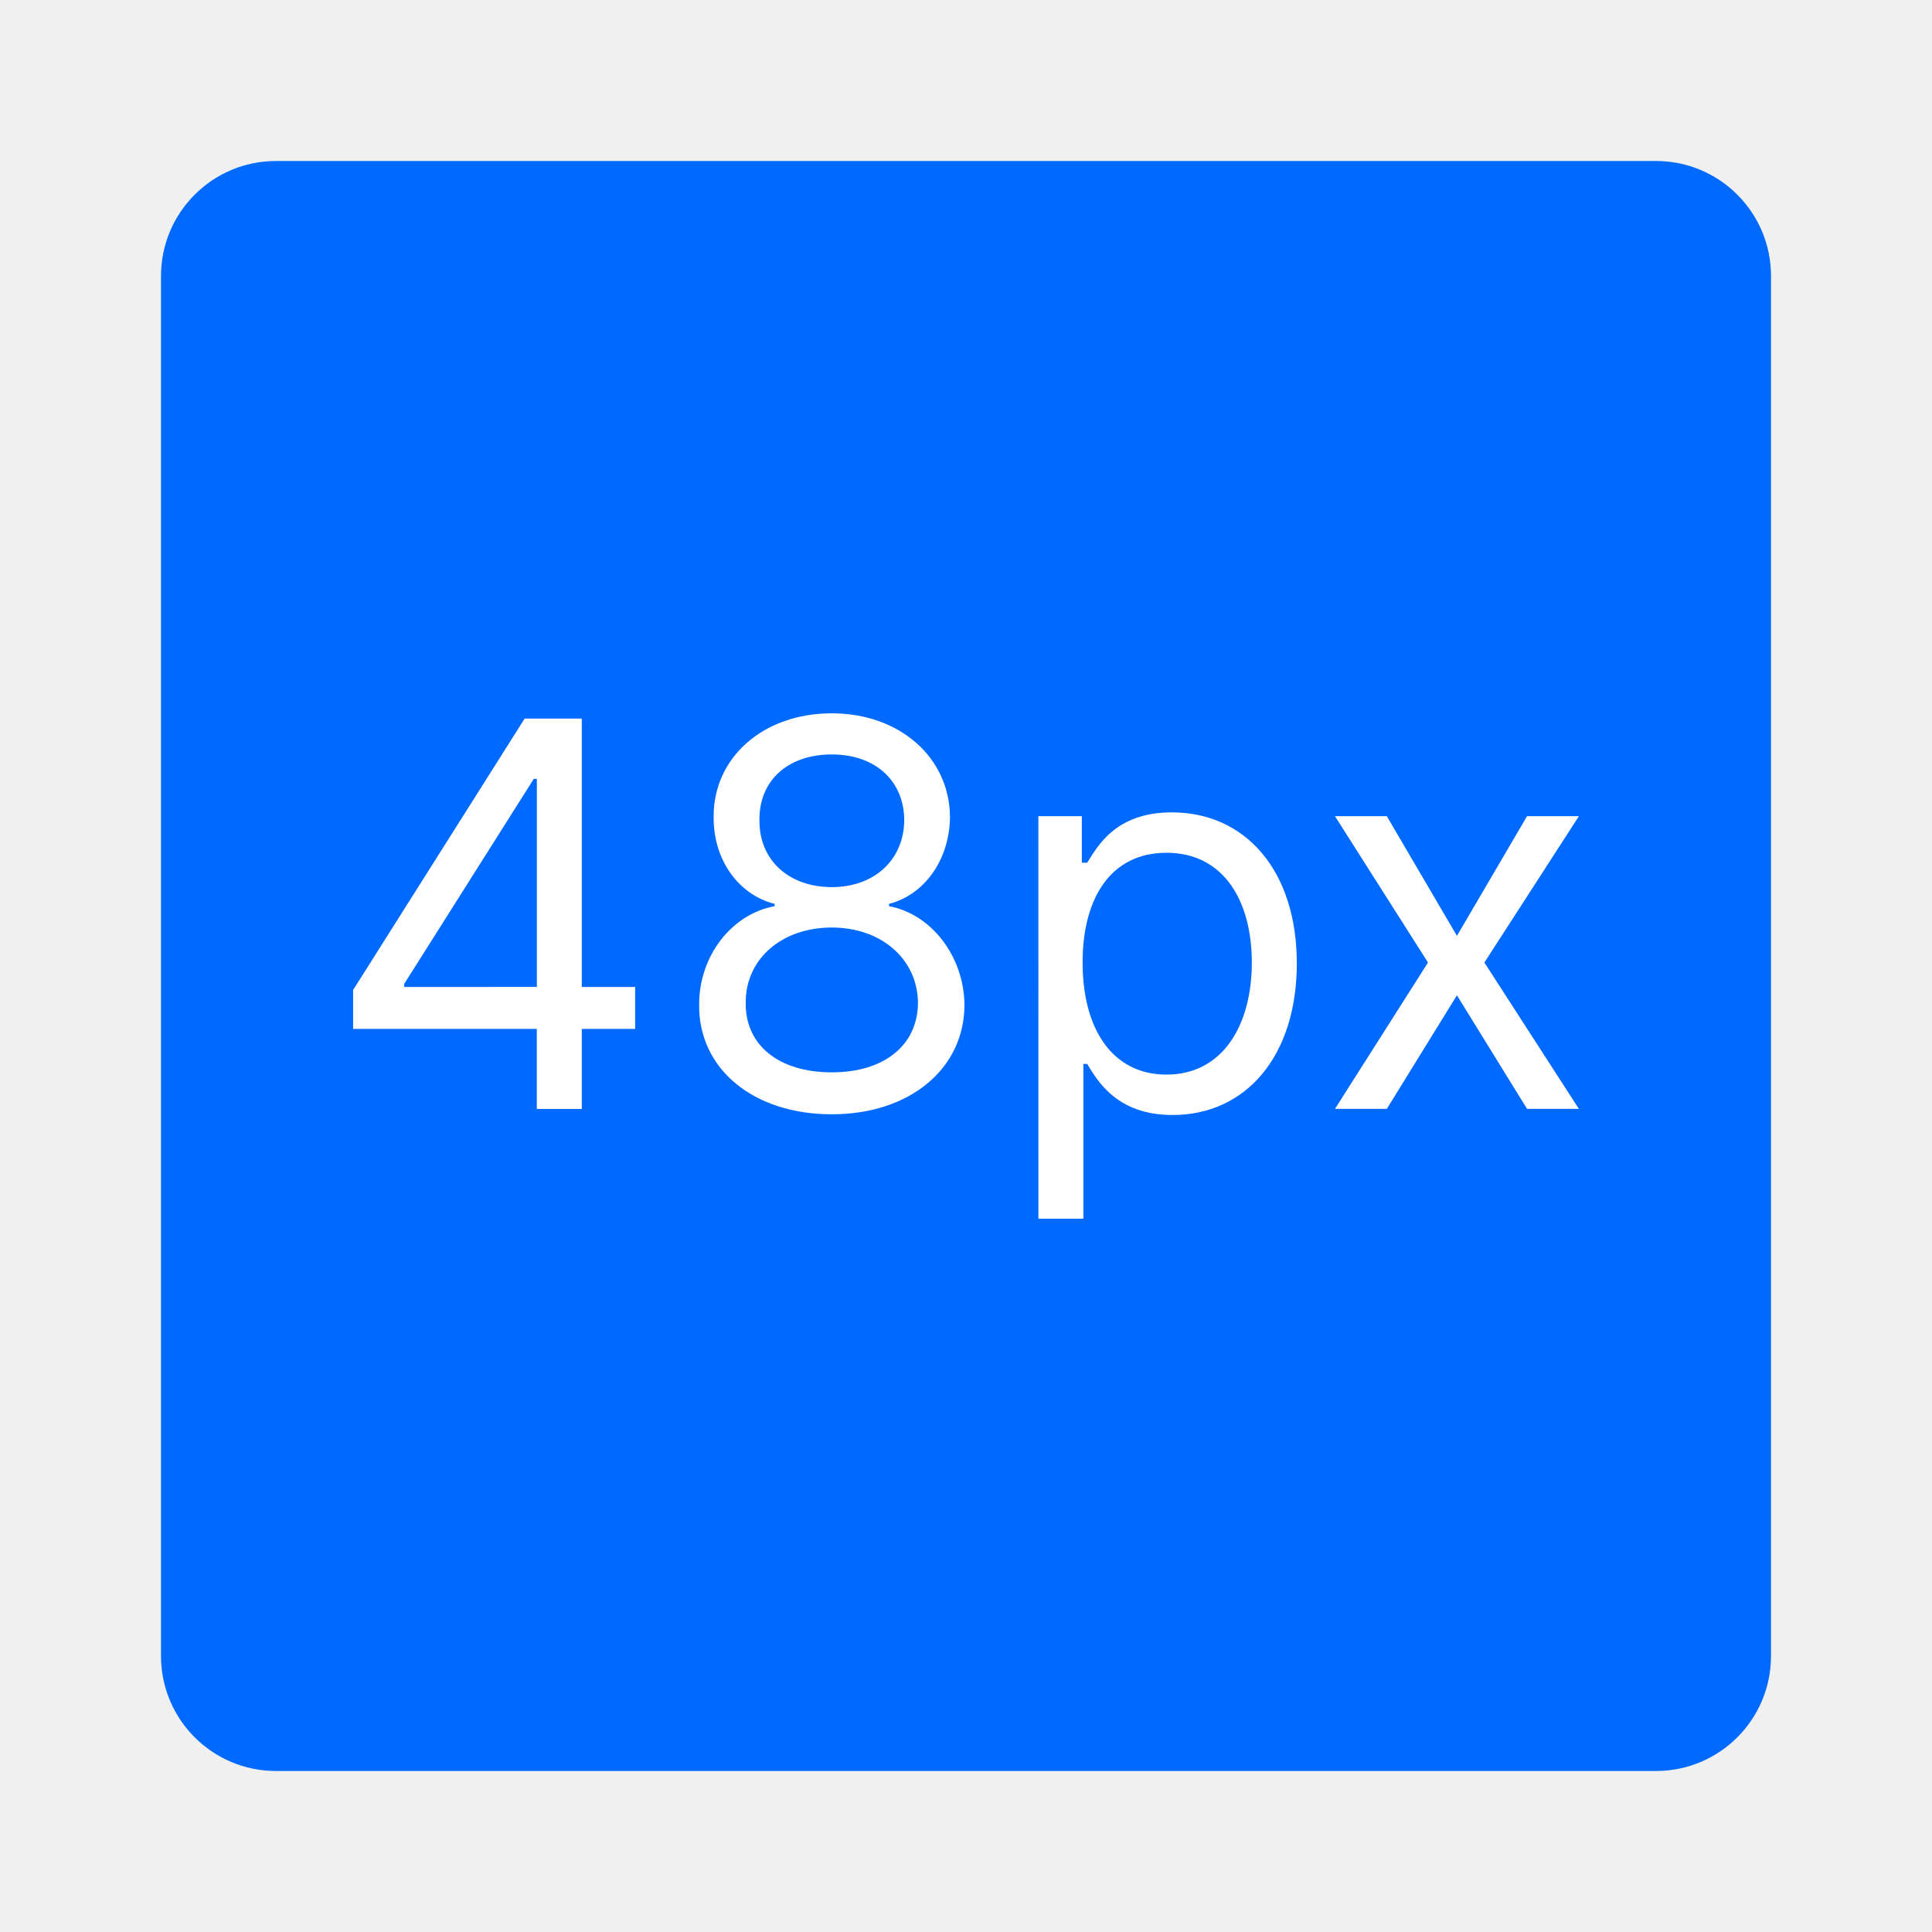
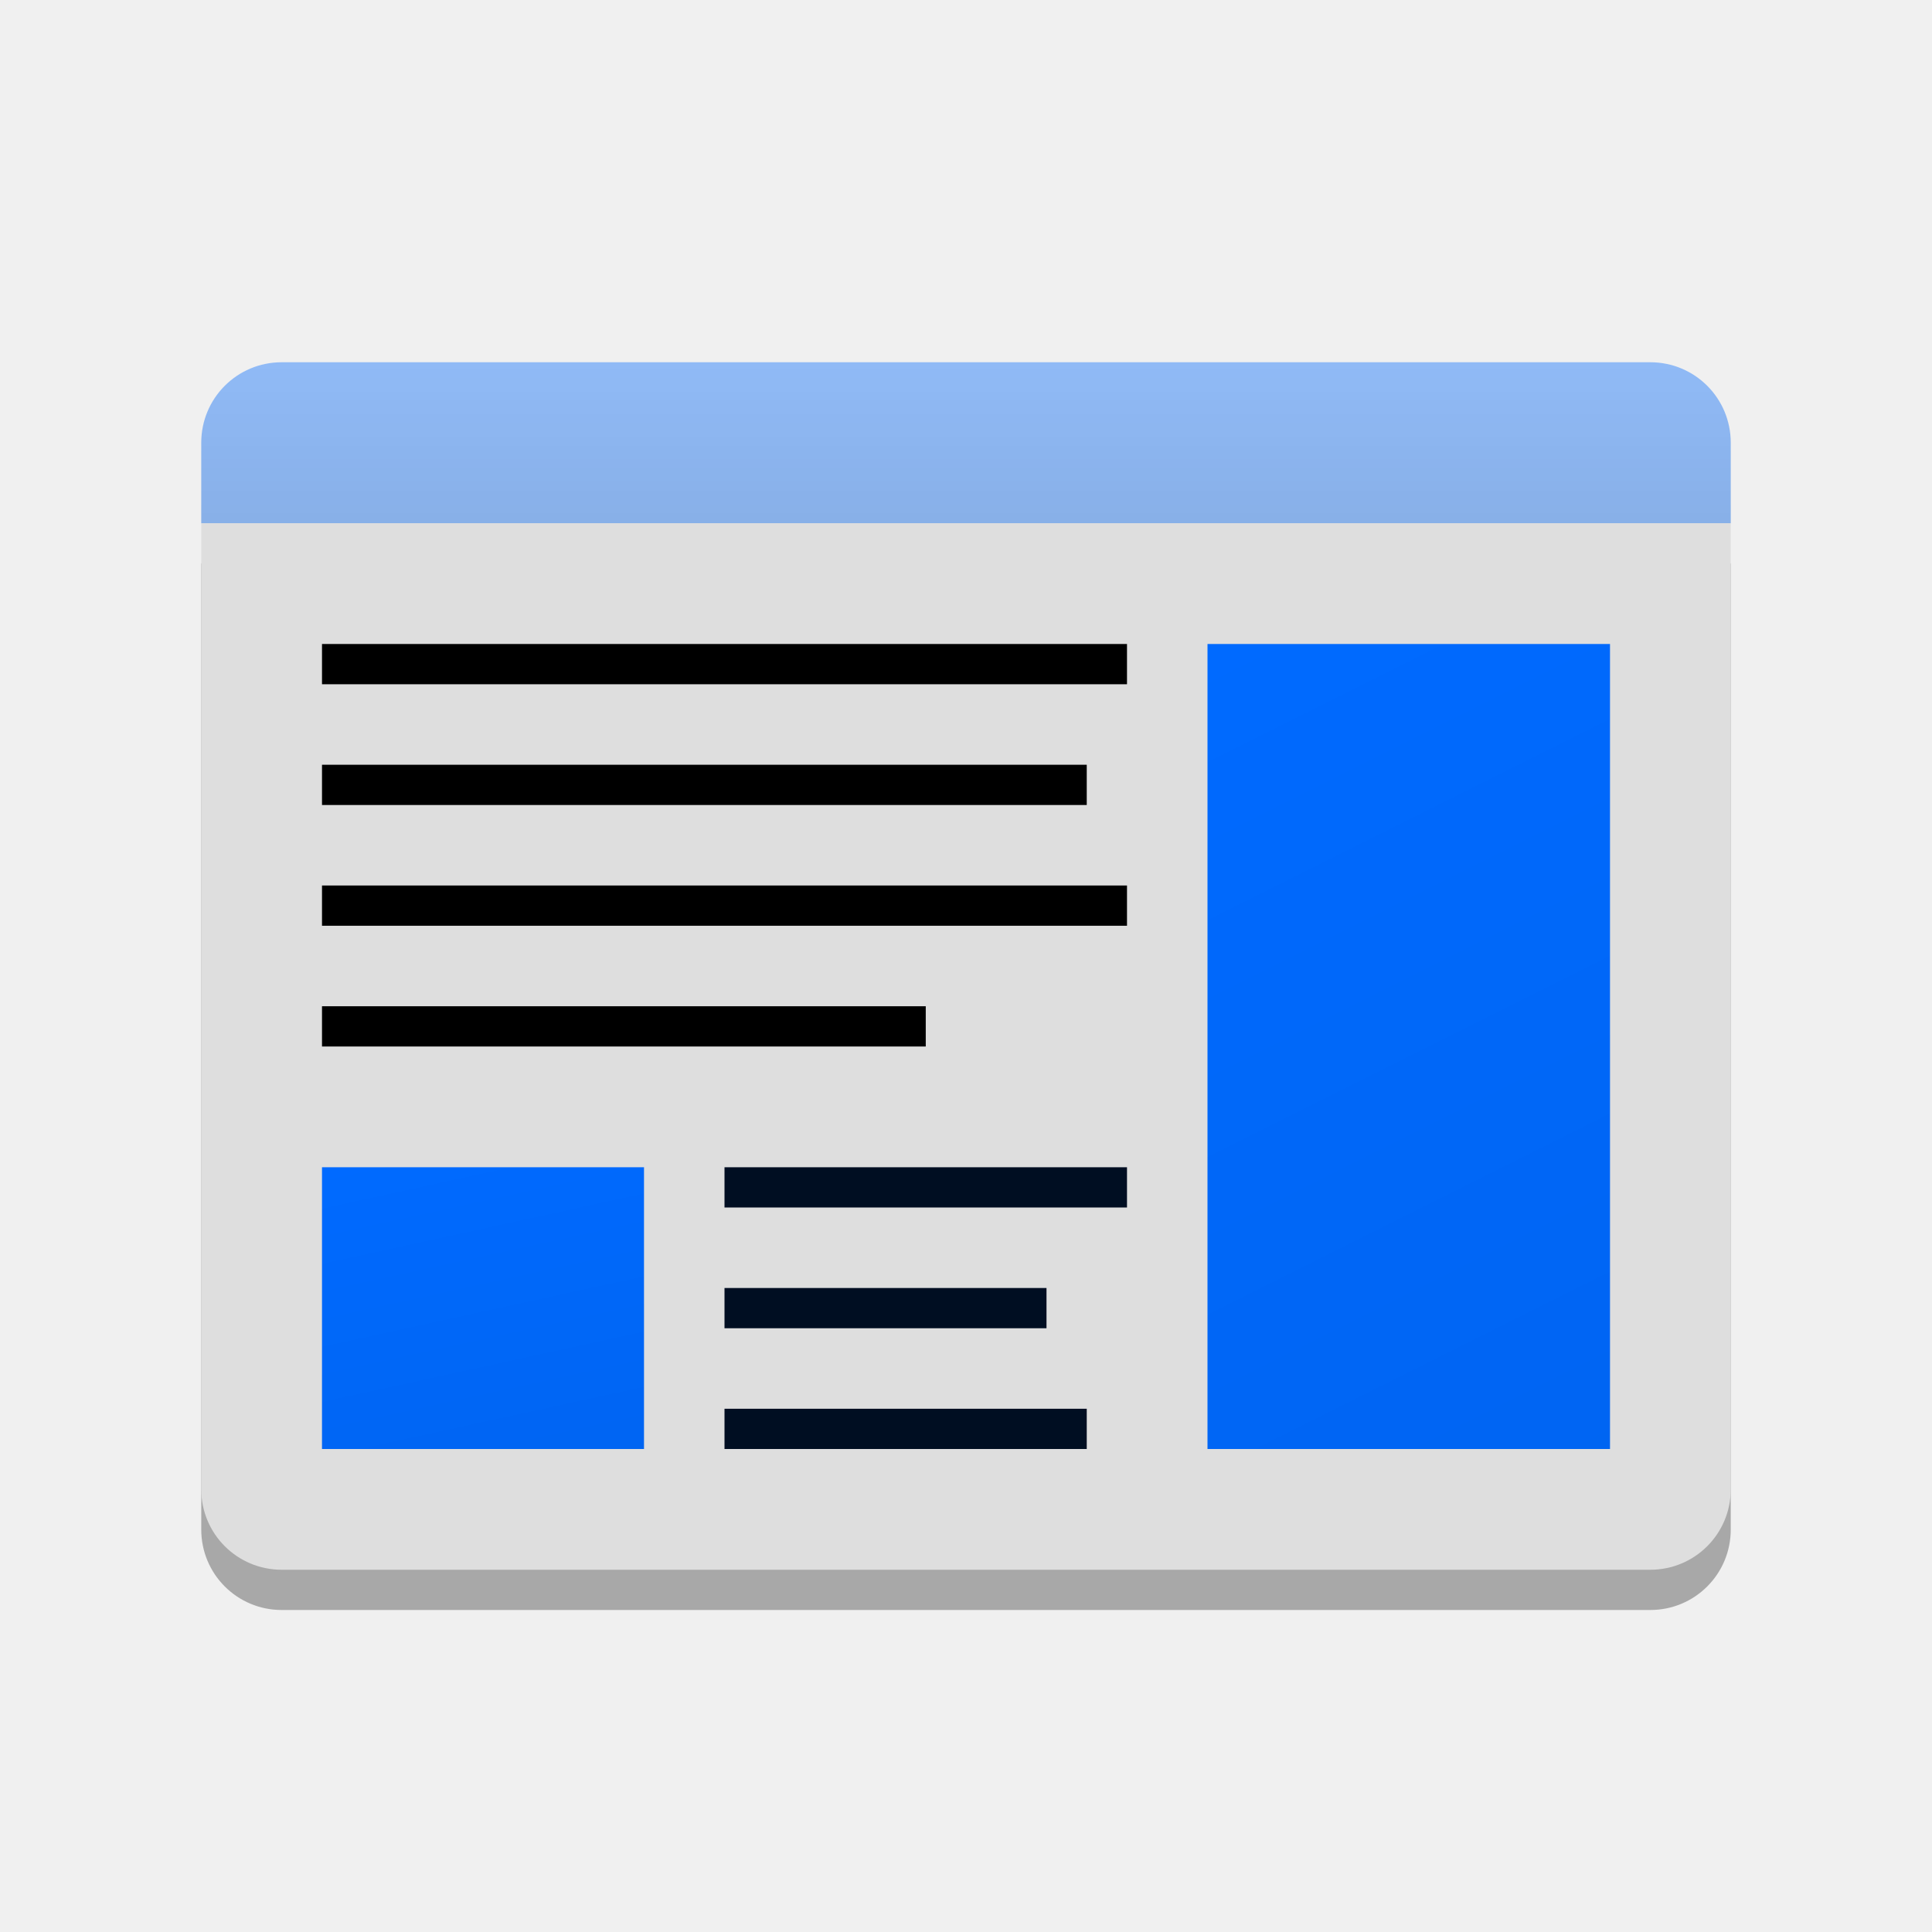
- <svg xmlns="http://www.w3.org/2000/svg" version="1.1" viewBox="0 0 48 48">
-   <rect x="4" y="4" width="40" height="40" rx="2.857" ry="2.857" fill="#006aff" stroke-width="1.429" />
-   <g fill="#fff" stroke-width="1.429" aria-label="48px">
-     <path d="m8.773 25.563h4.564v1.989h1.117v-1.989h1.326v-1.042h-1.326v-6.667h-1.42l-4.261 6.742zm1.269-1.042v-0.076l3.22-5.095h0.076v5.17z" />
-     <path d="m20.667 27.684c1.937 0 3.286-1.132 3.295-2.708-0.009-1.226-0.829-2.268-1.875-2.462v-0.057c0.909-0.237 1.506-1.127 1.515-2.159-0.009-1.477-1.25-2.576-2.936-2.576-1.705 0-2.945 1.098-2.936 2.576-0.009 1.032 0.587 1.922 1.515 2.159v0.057c-1.065 0.194-1.884 1.236-1.875 2.462-0.009 1.577 1.34 2.708 3.295 2.708zm0-5.644c-1.061 0-1.809-0.663-1.799-1.667-0.009-0.985 0.71-1.629 1.799-1.629 1.07 0 1.79 0.644 1.799 1.629-0.009 1.004-0.758 1.667-1.799 1.667zm0 4.602c-1.33 0-2.15-0.682-2.14-1.723-0.009-1.094 0.895-1.875 2.14-1.875 1.226 0 2.131 0.781 2.14 1.875-0.009 1.042-0.829 1.723-2.14 1.723z" />
-     <path d="m25.799 30.278h1.117v-3.845h0.095c0.246 0.398 0.72 1.269 2.121 1.269 1.818 0 3.087-1.458 3.087-3.769 0-2.292-1.269-3.75-3.106-3.75-1.42 0-1.856 0.871-2.102 1.25h-0.133v-1.155h-1.08zm1.098-6.364c0-1.629 0.72-2.727 2.083-2.727 1.42 0 2.121 1.193 2.121 2.727 0 1.553-0.72 2.784-2.121 2.784-1.345 0-2.083-1.136-2.083-2.784z" />
-     <path d="m34.455 20.278h-1.288l2.311 3.636-2.311 3.636h1.288l1.742-2.822 1.742 2.822h1.288l-2.348-3.636 2.348-3.636h-1.288l-1.742 2.973z" />
+ <svg xmlns="http://www.w3.org/2000/svg" xmlns:xlink="http://www.w3.org/1999/xlink" version="1.1" viewBox="0 0 48 48">
+   <defs>
+     <linearGradient id="linearGradient890">
+       <stop stop-opacity="0" offset="0" />
+       <stop stop-opacity=".05" offset="1" />
+     </linearGradient>
+     <style id="current-color-scheme" type="text/css">.ColorScheme-Highlight {
+     color:#006aff;
+     }
+     .ColorScheme-HighlightedText {
+     color:#ffffff;
+     }</style>id="defs18"
+         <linearGradient id="linearGradient892" x1="30" x2="40" y1="16" y2="36" gradientUnits="userSpaceOnUse" xlink:href="#linearGradient890" />
+     <linearGradient id="linearGradient892-7" x1="30" x2="40" y1="16" y2="36" gradientTransform="matrix(.8 0 0 .35 -16 23.4)" gradientUnits="userSpaceOnUse" xlink:href="#linearGradient890" />
+     <linearGradient id="linearGradient953" x1="43" x2="43" y1="13" y2="9" gradientUnits="userSpaceOnUse">
+       <stop stop-opacity=".14" offset="0" />
+       <stop stop-opacity="0" offset="1" />
+     </linearGradient>
+   </defs>
+   <path d="m5 14v24c0 1.108 0.892 2 2 2h34c1.108 0 2-0.892 2-2v-24z" fill="#a8a8a8" stroke-linecap="round" stroke-linejoin="round" />
+   <path class="ColorScheme-Highlight" d="m7 9c-1.108 0-2 0.892-2 2v2h38v-2c0-1.108-0.892-2-2-2h-34z" fill="currentColor" opacity=".4" />
+   <path d="m5 13v24c0 1.108 0.892 2 2 2h34c1.108 0 2-0.892 2-2v-24z" fill="#dedede" stroke-linecap="round" stroke-linejoin="round" />
+   <rect class="ColorScheme-Highlight" x="30" y="16" width="10" height="20" fill="currentColor" />
+   <g stroke-linecap="round" stroke-linejoin="round">
+     <rect x="8" y="16" width="20" height="1" />
+     <rect x="8" y="19" width="19" height="1" />
+     <rect x="8" y="22" width="20" height="1" />
+     <rect x="8" y="25" width="15" height="1" />
+   </g>
+   <rect class="ColorScheme-Highlight" x="8" y="29" width="8" height="7" fill="currentColor" />
+   <g fill="#000e22" stroke-linecap="round" stroke-linejoin="round">
+     <rect x="18" y="29" width="10" height="1" />
+     <rect x="18" y="32" width="8" height="1" />
+     <rect x="18" y="35" width="9" height="1" />
+   </g>
+   <g>
+     <rect class="ColorScheme-Highlight" x="30" y="16" width="10" height="20" color="#006aff" fill="url(#linearGradient892)" />
+     <rect class="ColorScheme-Highlight" x="8" y="29" width="8" height="7" color="#006aff" fill="url(#linearGradient892-7)" stroke-width="1" />
+     <path class="ColorScheme-Highlight" d="m7 9c-1.108 0-2 0.892-2 2v2h38v-2c0-1.108-0.892-2-2-2z" color="#006aff" fill="url(#linearGradient953)" opacity=".4" />
  </g>
</svg>
